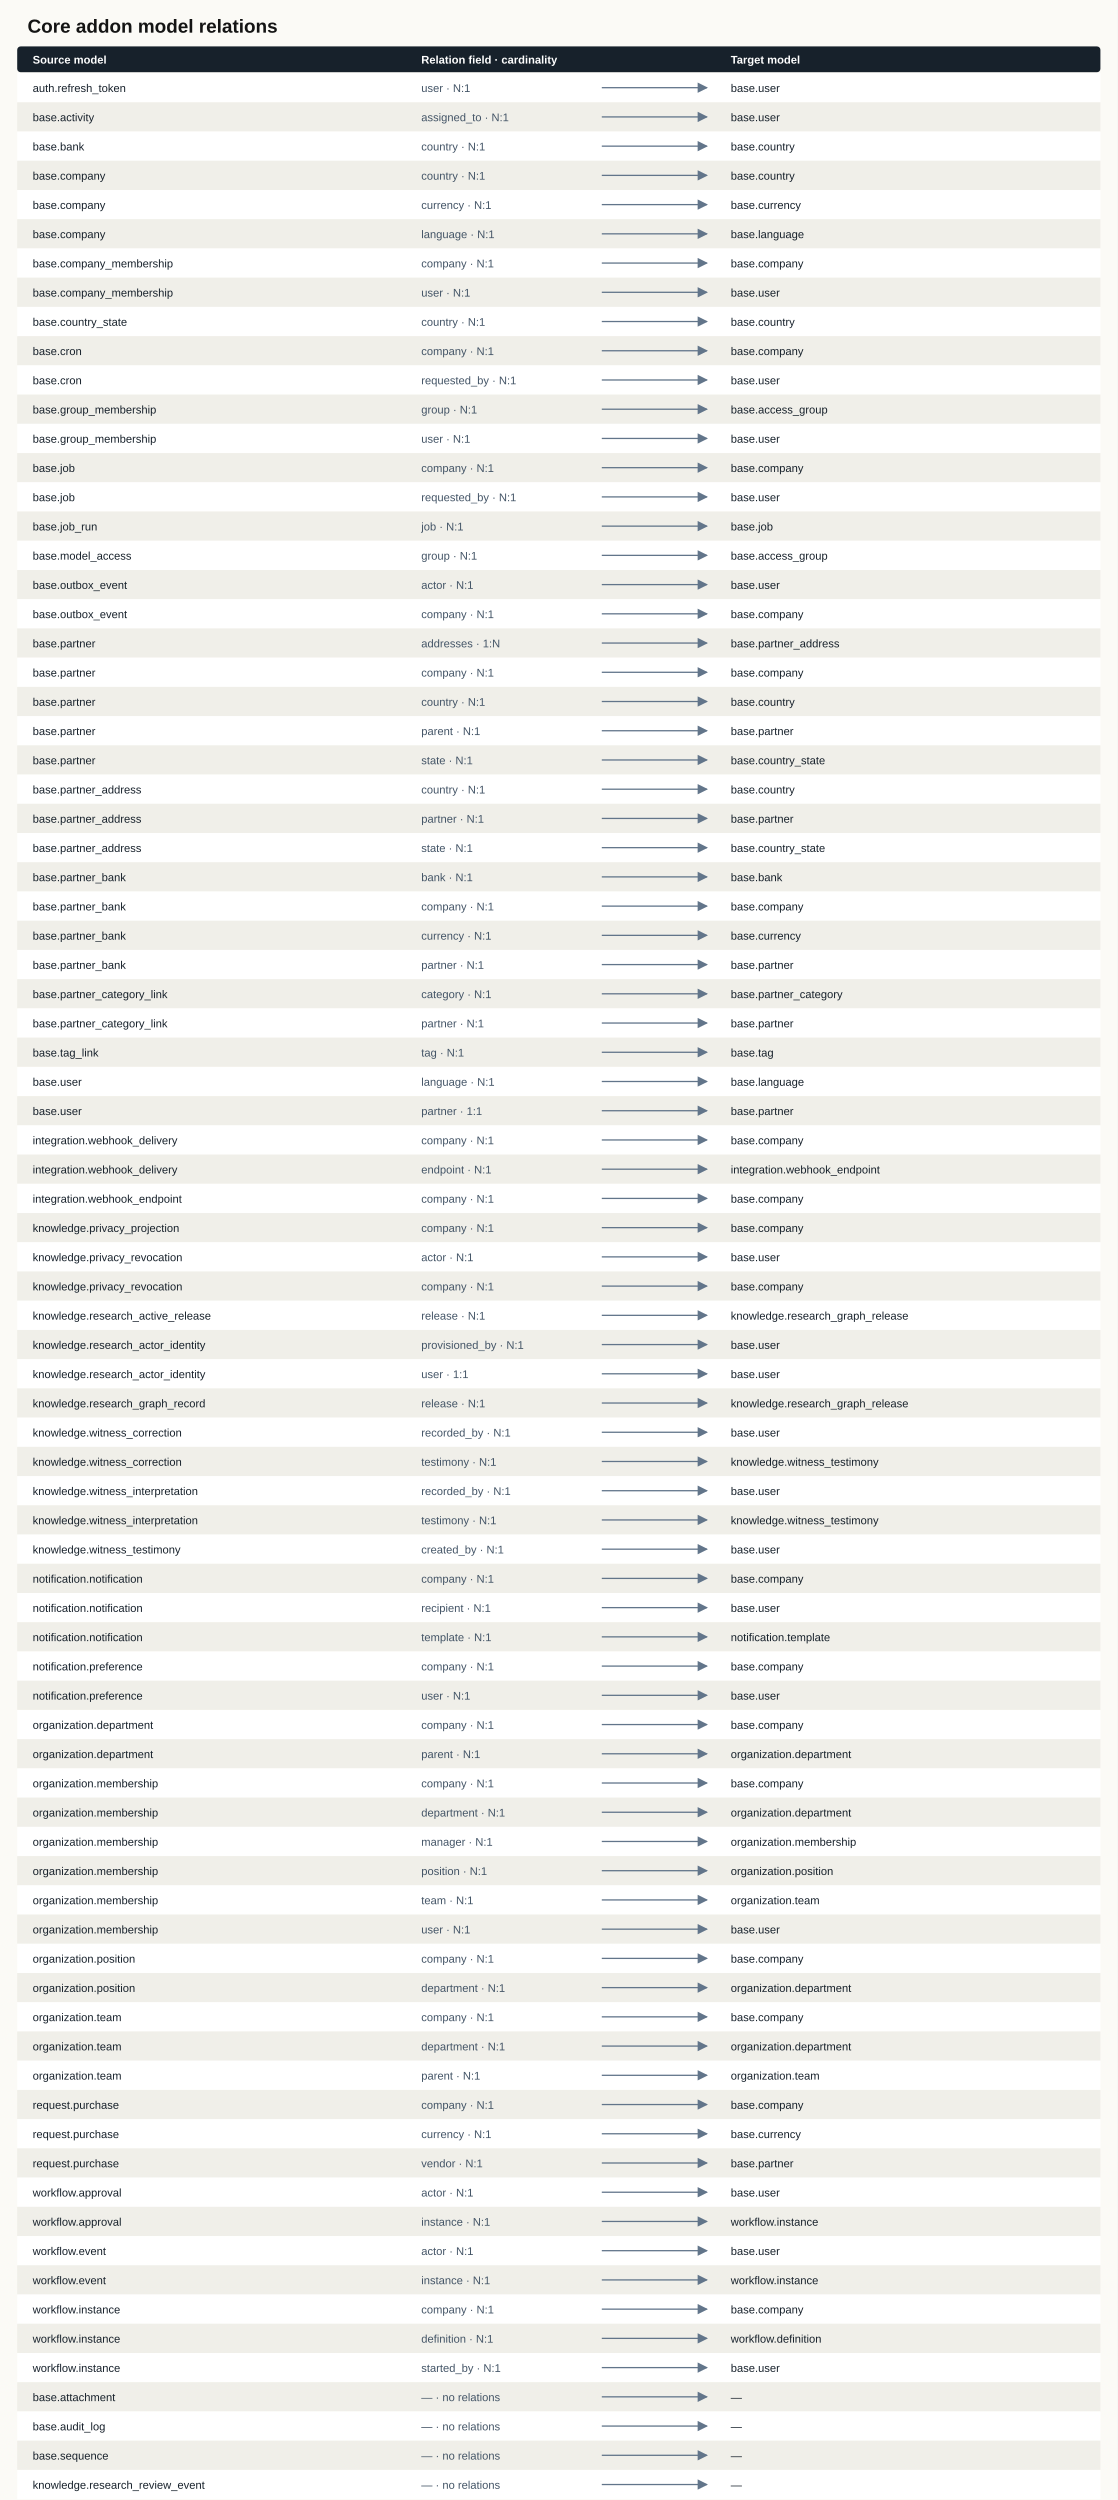
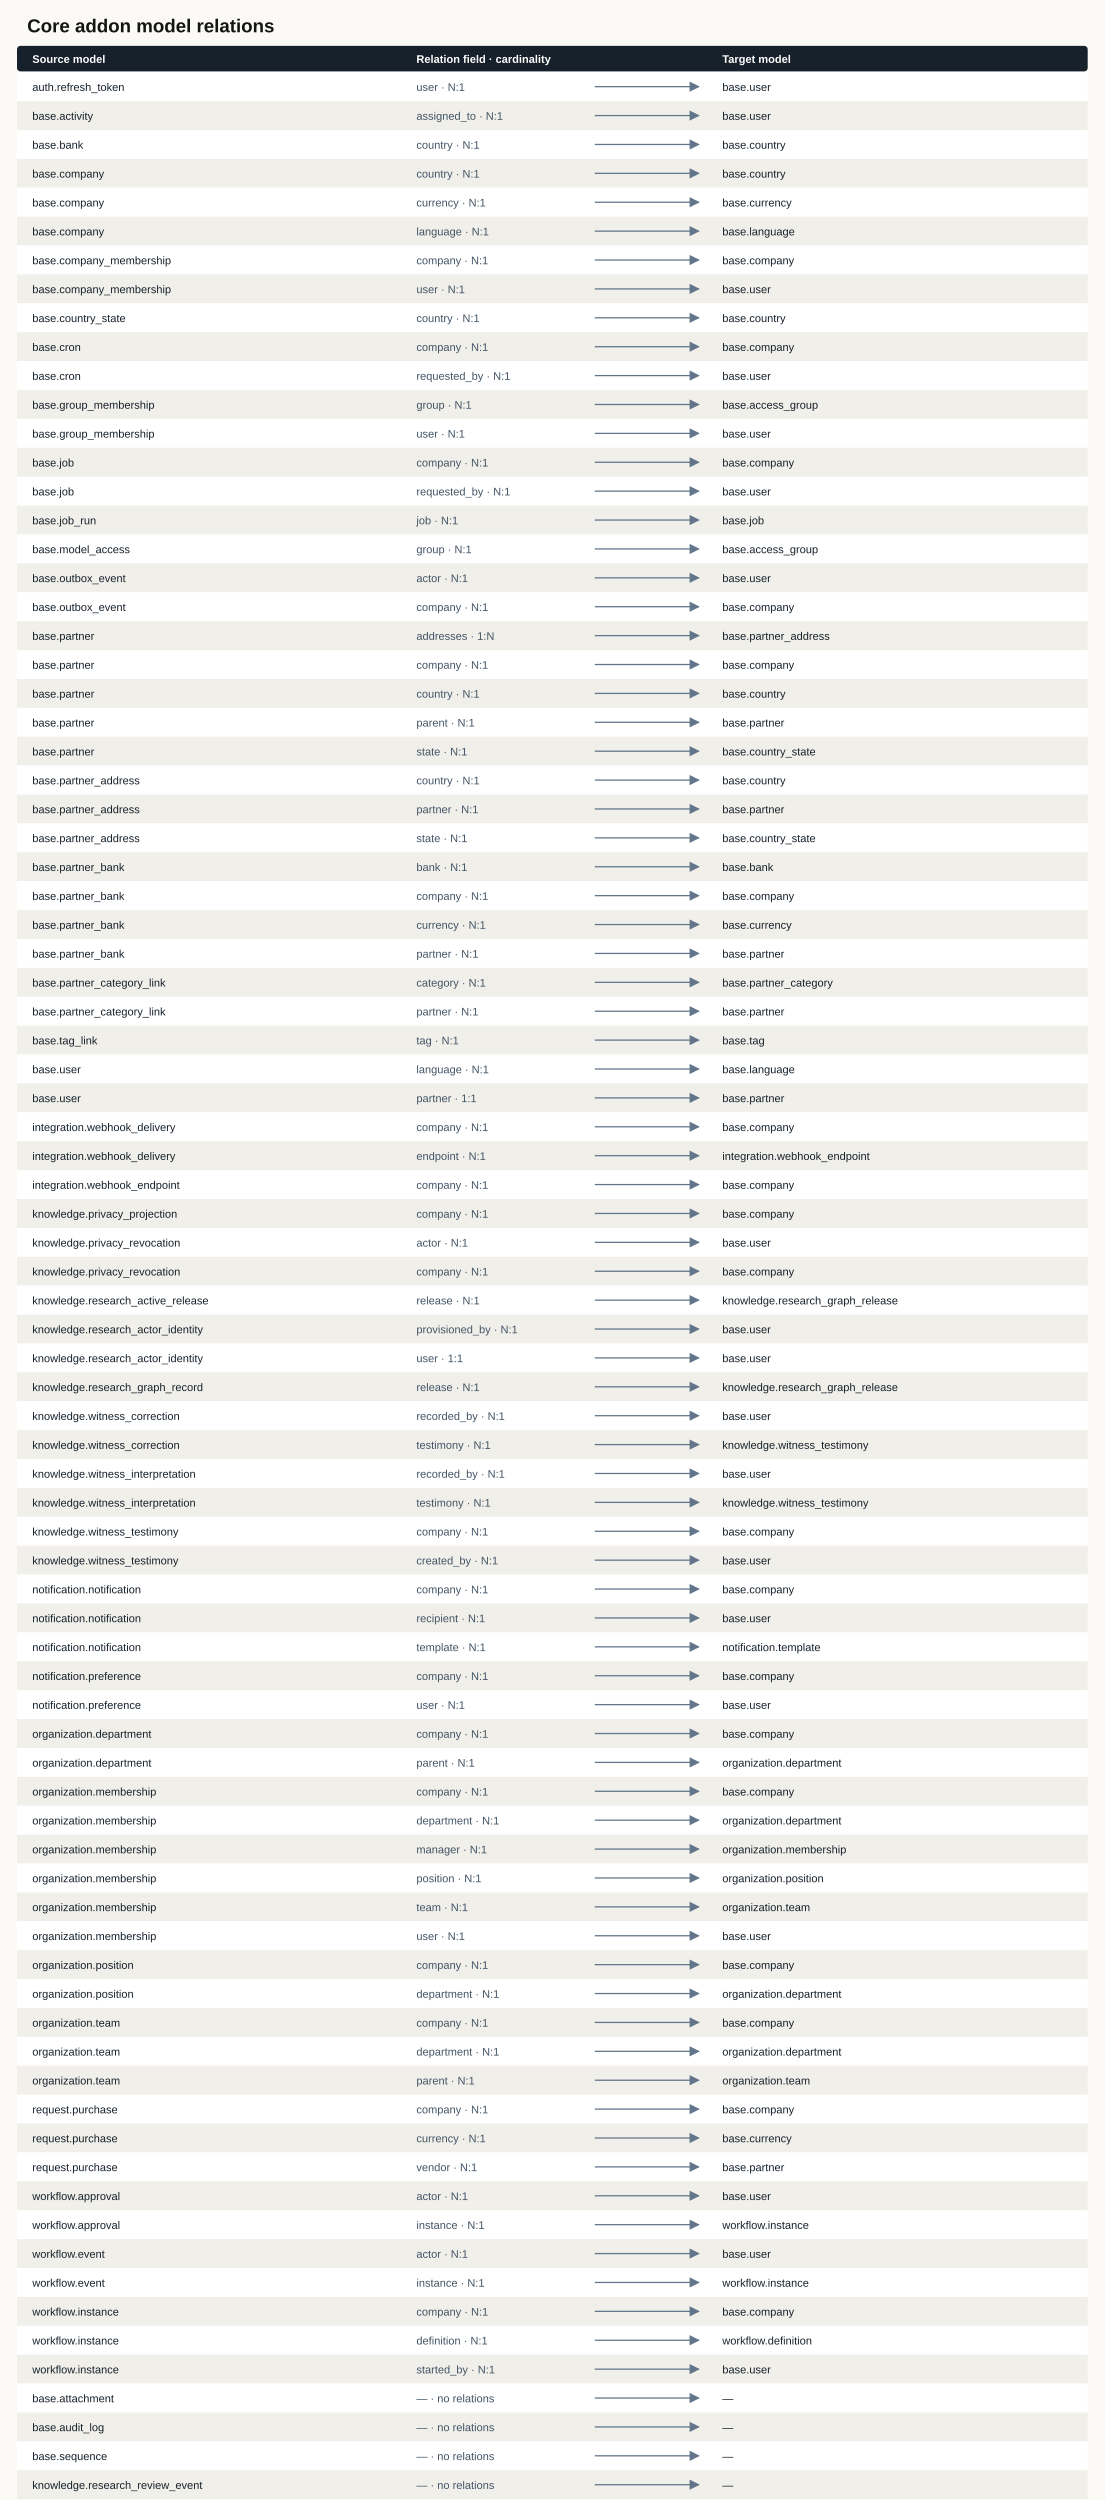
- <svg xmlns="http://www.w3.org/2000/svg" viewBox="0 0 1300 2908" role="img" aria-labelledby="diagram-title diagram-description">
+ <svg xmlns="http://www.w3.org/2000/svg" viewBox="0 0 1300 2942" role="img" aria-labelledby="diagram-title diagram-description">
  <rect width="100%" height="100%" fill="#fbfaf6" />
  <text x="32" y="38" fill="#141414" font-family="Arial,sans-serif" font-size="22" font-weight="700">Core addon model relations</text>
  <defs>
    <marker id="arrow" markerWidth="8" markerHeight="8" refX="7" refY="4" orient="auto">
      <path d="M 0 0 L 8 4 L 0 8 z" fill="#62758a" />
    </marker>
  </defs>
  <rect x="20" y="54" width="1260" height="30" rx="4" fill="#17212b" />
  <text x="38" y="74" fill="#ffffff" font-family="Arial,sans-serif" font-size="13" font-weight="700">Source model</text>
  <text x="490" y="74" fill="#ffffff" font-family="Arial,sans-serif" font-size="13" font-weight="700">Relation field · cardinality</text>
  <text x="850" y="74" fill="#ffffff" font-family="Arial,sans-serif" font-size="13" font-weight="700">Target model</text>
  <g>
    <rect x="20" y="85" width="1260" height="34" fill="#ffffff" />
    <text x="38" y="107" fill="#17212b" font-family="Arial,sans-serif" font-size="13">auth.refresh_token</text>
    <text x="490" y="107" fill="#435466" font-family="Arial,sans-serif" font-size="13">user · N:1</text>
    <path d="M 700 102 H 822" fill="none" stroke="#62758a" stroke-width="1.5" marker-end="url(#arrow)" />
    <text x="850" y="107" fill="#17212b" font-family="Arial,sans-serif" font-size="13">base.user</text>
  </g>
  <g>
    <rect x="20" y="119" width="1260" height="34" fill="#f0efe9" />
    <text x="38" y="141" fill="#17212b" font-family="Arial,sans-serif" font-size="13">base.activity</text>
    <text x="490" y="141" fill="#435466" font-family="Arial,sans-serif" font-size="13">assigned_to · N:1</text>
    <path d="M 700 136 H 822" fill="none" stroke="#62758a" stroke-width="1.5" marker-end="url(#arrow)" />
    <text x="850" y="141" fill="#17212b" font-family="Arial,sans-serif" font-size="13">base.user</text>
  </g>
  <g>
    <rect x="20" y="153" width="1260" height="34" fill="#ffffff" />
    <text x="38" y="175" fill="#17212b" font-family="Arial,sans-serif" font-size="13">base.bank</text>
    <text x="490" y="175" fill="#435466" font-family="Arial,sans-serif" font-size="13">country · N:1</text>
    <path d="M 700 170 H 822" fill="none" stroke="#62758a" stroke-width="1.5" marker-end="url(#arrow)" />
    <text x="850" y="175" fill="#17212b" font-family="Arial,sans-serif" font-size="13">base.country</text>
  </g>
  <g>
    <rect x="20" y="187" width="1260" height="34" fill="#f0efe9" />
    <text x="38" y="209" fill="#17212b" font-family="Arial,sans-serif" font-size="13">base.company</text>
    <text x="490" y="209" fill="#435466" font-family="Arial,sans-serif" font-size="13">country · N:1</text>
    <path d="M 700 204 H 822" fill="none" stroke="#62758a" stroke-width="1.5" marker-end="url(#arrow)" />
    <text x="850" y="209" fill="#17212b" font-family="Arial,sans-serif" font-size="13">base.country</text>
  </g>
  <g>
    <rect x="20" y="221" width="1260" height="34" fill="#ffffff" />
    <text x="38" y="243" fill="#17212b" font-family="Arial,sans-serif" font-size="13">base.company</text>
    <text x="490" y="243" fill="#435466" font-family="Arial,sans-serif" font-size="13">currency · N:1</text>
    <path d="M 700 238 H 822" fill="none" stroke="#62758a" stroke-width="1.5" marker-end="url(#arrow)" />
    <text x="850" y="243" fill="#17212b" font-family="Arial,sans-serif" font-size="13">base.currency</text>
  </g>
  <g>
    <rect x="20" y="255" width="1260" height="34" fill="#f0efe9" />
    <text x="38" y="277" fill="#17212b" font-family="Arial,sans-serif" font-size="13">base.company</text>
    <text x="490" y="277" fill="#435466" font-family="Arial,sans-serif" font-size="13">language · N:1</text>
    <path d="M 700 272 H 822" fill="none" stroke="#62758a" stroke-width="1.5" marker-end="url(#arrow)" />
    <text x="850" y="277" fill="#17212b" font-family="Arial,sans-serif" font-size="13">base.language</text>
  </g>
  <g>
    <rect x="20" y="289" width="1260" height="34" fill="#ffffff" />
    <text x="38" y="311" fill="#17212b" font-family="Arial,sans-serif" font-size="13">base.company_membership</text>
    <text x="490" y="311" fill="#435466" font-family="Arial,sans-serif" font-size="13">company · N:1</text>
    <path d="M 700 306 H 822" fill="none" stroke="#62758a" stroke-width="1.5" marker-end="url(#arrow)" />
    <text x="850" y="311" fill="#17212b" font-family="Arial,sans-serif" font-size="13">base.company</text>
  </g>
  <g>
    <rect x="20" y="323" width="1260" height="34" fill="#f0efe9" />
    <text x="38" y="345" fill="#17212b" font-family="Arial,sans-serif" font-size="13">base.company_membership</text>
    <text x="490" y="345" fill="#435466" font-family="Arial,sans-serif" font-size="13">user · N:1</text>
    <path d="M 700 340 H 822" fill="none" stroke="#62758a" stroke-width="1.5" marker-end="url(#arrow)" />
    <text x="850" y="345" fill="#17212b" font-family="Arial,sans-serif" font-size="13">base.user</text>
  </g>
  <g>
    <rect x="20" y="357" width="1260" height="34" fill="#ffffff" />
    <text x="38" y="379" fill="#17212b" font-family="Arial,sans-serif" font-size="13">base.country_state</text>
    <text x="490" y="379" fill="#435466" font-family="Arial,sans-serif" font-size="13">country · N:1</text>
    <path d="M 700 374 H 822" fill="none" stroke="#62758a" stroke-width="1.5" marker-end="url(#arrow)" />
    <text x="850" y="379" fill="#17212b" font-family="Arial,sans-serif" font-size="13">base.country</text>
  </g>
  <g>
    <rect x="20" y="391" width="1260" height="34" fill="#f0efe9" />
    <text x="38" y="413" fill="#17212b" font-family="Arial,sans-serif" font-size="13">base.cron</text>
    <text x="490" y="413" fill="#435466" font-family="Arial,sans-serif" font-size="13">company · N:1</text>
    <path d="M 700 408 H 822" fill="none" stroke="#62758a" stroke-width="1.5" marker-end="url(#arrow)" />
    <text x="850" y="413" fill="#17212b" font-family="Arial,sans-serif" font-size="13">base.company</text>
  </g>
  <g>
    <rect x="20" y="425" width="1260" height="34" fill="#ffffff" />
    <text x="38" y="447" fill="#17212b" font-family="Arial,sans-serif" font-size="13">base.cron</text>
    <text x="490" y="447" fill="#435466" font-family="Arial,sans-serif" font-size="13">requested_by · N:1</text>
    <path d="M 700 442 H 822" fill="none" stroke="#62758a" stroke-width="1.5" marker-end="url(#arrow)" />
    <text x="850" y="447" fill="#17212b" font-family="Arial,sans-serif" font-size="13">base.user</text>
  </g>
  <g>
    <rect x="20" y="459" width="1260" height="34" fill="#f0efe9" />
    <text x="38" y="481" fill="#17212b" font-family="Arial,sans-serif" font-size="13">base.group_membership</text>
    <text x="490" y="481" fill="#435466" font-family="Arial,sans-serif" font-size="13">group · N:1</text>
    <path d="M 700 476 H 822" fill="none" stroke="#62758a" stroke-width="1.5" marker-end="url(#arrow)" />
    <text x="850" y="481" fill="#17212b" font-family="Arial,sans-serif" font-size="13">base.access_group</text>
  </g>
  <g>
    <rect x="20" y="493" width="1260" height="34" fill="#ffffff" />
    <text x="38" y="515" fill="#17212b" font-family="Arial,sans-serif" font-size="13">base.group_membership</text>
    <text x="490" y="515" fill="#435466" font-family="Arial,sans-serif" font-size="13">user · N:1</text>
    <path d="M 700 510 H 822" fill="none" stroke="#62758a" stroke-width="1.5" marker-end="url(#arrow)" />
    <text x="850" y="515" fill="#17212b" font-family="Arial,sans-serif" font-size="13">base.user</text>
  </g>
  <g>
    <rect x="20" y="527" width="1260" height="34" fill="#f0efe9" />
    <text x="38" y="549" fill="#17212b" font-family="Arial,sans-serif" font-size="13">base.job</text>
    <text x="490" y="549" fill="#435466" font-family="Arial,sans-serif" font-size="13">company · N:1</text>
    <path d="M 700 544 H 822" fill="none" stroke="#62758a" stroke-width="1.5" marker-end="url(#arrow)" />
    <text x="850" y="549" fill="#17212b" font-family="Arial,sans-serif" font-size="13">base.company</text>
  </g>
  <g>
    <rect x="20" y="561" width="1260" height="34" fill="#ffffff" />
    <text x="38" y="583" fill="#17212b" font-family="Arial,sans-serif" font-size="13">base.job</text>
    <text x="490" y="583" fill="#435466" font-family="Arial,sans-serif" font-size="13">requested_by · N:1</text>
    <path d="M 700 578 H 822" fill="none" stroke="#62758a" stroke-width="1.5" marker-end="url(#arrow)" />
    <text x="850" y="583" fill="#17212b" font-family="Arial,sans-serif" font-size="13">base.user</text>
  </g>
  <g>
    <rect x="20" y="595" width="1260" height="34" fill="#f0efe9" />
    <text x="38" y="617" fill="#17212b" font-family="Arial,sans-serif" font-size="13">base.job_run</text>
    <text x="490" y="617" fill="#435466" font-family="Arial,sans-serif" font-size="13">job · N:1</text>
    <path d="M 700 612 H 822" fill="none" stroke="#62758a" stroke-width="1.5" marker-end="url(#arrow)" />
    <text x="850" y="617" fill="#17212b" font-family="Arial,sans-serif" font-size="13">base.job</text>
  </g>
  <g>
    <rect x="20" y="629" width="1260" height="34" fill="#ffffff" />
    <text x="38" y="651" fill="#17212b" font-family="Arial,sans-serif" font-size="13">base.model_access</text>
    <text x="490" y="651" fill="#435466" font-family="Arial,sans-serif" font-size="13">group · N:1</text>
    <path d="M 700 646 H 822" fill="none" stroke="#62758a" stroke-width="1.5" marker-end="url(#arrow)" />
    <text x="850" y="651" fill="#17212b" font-family="Arial,sans-serif" font-size="13">base.access_group</text>
  </g>
  <g>
    <rect x="20" y="663" width="1260" height="34" fill="#f0efe9" />
    <text x="38" y="685" fill="#17212b" font-family="Arial,sans-serif" font-size="13">base.outbox_event</text>
    <text x="490" y="685" fill="#435466" font-family="Arial,sans-serif" font-size="13">actor · N:1</text>
    <path d="M 700 680 H 822" fill="none" stroke="#62758a" stroke-width="1.5" marker-end="url(#arrow)" />
    <text x="850" y="685" fill="#17212b" font-family="Arial,sans-serif" font-size="13">base.user</text>
  </g>
  <g>
    <rect x="20" y="697" width="1260" height="34" fill="#ffffff" />
    <text x="38" y="719" fill="#17212b" font-family="Arial,sans-serif" font-size="13">base.outbox_event</text>
    <text x="490" y="719" fill="#435466" font-family="Arial,sans-serif" font-size="13">company · N:1</text>
    <path d="M 700 714 H 822" fill="none" stroke="#62758a" stroke-width="1.5" marker-end="url(#arrow)" />
    <text x="850" y="719" fill="#17212b" font-family="Arial,sans-serif" font-size="13">base.company</text>
  </g>
  <g>
    <rect x="20" y="731" width="1260" height="34" fill="#f0efe9" />
    <text x="38" y="753" fill="#17212b" font-family="Arial,sans-serif" font-size="13">base.partner</text>
    <text x="490" y="753" fill="#435466" font-family="Arial,sans-serif" font-size="13">addresses · 1:N</text>
    <path d="M 700 748 H 822" fill="none" stroke="#62758a" stroke-width="1.5" marker-end="url(#arrow)" />
    <text x="850" y="753" fill="#17212b" font-family="Arial,sans-serif" font-size="13">base.partner_address</text>
  </g>
  <g>
    <rect x="20" y="765" width="1260" height="34" fill="#ffffff" />
    <text x="38" y="787" fill="#17212b" font-family="Arial,sans-serif" font-size="13">base.partner</text>
    <text x="490" y="787" fill="#435466" font-family="Arial,sans-serif" font-size="13">company · N:1</text>
    <path d="M 700 782 H 822" fill="none" stroke="#62758a" stroke-width="1.5" marker-end="url(#arrow)" />
    <text x="850" y="787" fill="#17212b" font-family="Arial,sans-serif" font-size="13">base.company</text>
  </g>
  <g>
    <rect x="20" y="799" width="1260" height="34" fill="#f0efe9" />
    <text x="38" y="821" fill="#17212b" font-family="Arial,sans-serif" font-size="13">base.partner</text>
    <text x="490" y="821" fill="#435466" font-family="Arial,sans-serif" font-size="13">country · N:1</text>
    <path d="M 700 816 H 822" fill="none" stroke="#62758a" stroke-width="1.5" marker-end="url(#arrow)" />
    <text x="850" y="821" fill="#17212b" font-family="Arial,sans-serif" font-size="13">base.country</text>
  </g>
  <g>
    <rect x="20" y="833" width="1260" height="34" fill="#ffffff" />
    <text x="38" y="855" fill="#17212b" font-family="Arial,sans-serif" font-size="13">base.partner</text>
    <text x="490" y="855" fill="#435466" font-family="Arial,sans-serif" font-size="13">parent · N:1</text>
    <path d="M 700 850 H 822" fill="none" stroke="#62758a" stroke-width="1.5" marker-end="url(#arrow)" />
    <text x="850" y="855" fill="#17212b" font-family="Arial,sans-serif" font-size="13">base.partner</text>
  </g>
  <g>
    <rect x="20" y="867" width="1260" height="34" fill="#f0efe9" />
    <text x="38" y="889" fill="#17212b" font-family="Arial,sans-serif" font-size="13">base.partner</text>
    <text x="490" y="889" fill="#435466" font-family="Arial,sans-serif" font-size="13">state · N:1</text>
    <path d="M 700 884 H 822" fill="none" stroke="#62758a" stroke-width="1.5" marker-end="url(#arrow)" />
    <text x="850" y="889" fill="#17212b" font-family="Arial,sans-serif" font-size="13">base.country_state</text>
  </g>
  <g>
    <rect x="20" y="901" width="1260" height="34" fill="#ffffff" />
    <text x="38" y="923" fill="#17212b" font-family="Arial,sans-serif" font-size="13">base.partner_address</text>
    <text x="490" y="923" fill="#435466" font-family="Arial,sans-serif" font-size="13">country · N:1</text>
    <path d="M 700 918 H 822" fill="none" stroke="#62758a" stroke-width="1.5" marker-end="url(#arrow)" />
    <text x="850" y="923" fill="#17212b" font-family="Arial,sans-serif" font-size="13">base.country</text>
  </g>
  <g>
    <rect x="20" y="935" width="1260" height="34" fill="#f0efe9" />
    <text x="38" y="957" fill="#17212b" font-family="Arial,sans-serif" font-size="13">base.partner_address</text>
    <text x="490" y="957" fill="#435466" font-family="Arial,sans-serif" font-size="13">partner · N:1</text>
    <path d="M 700 952 H 822" fill="none" stroke="#62758a" stroke-width="1.5" marker-end="url(#arrow)" />
    <text x="850" y="957" fill="#17212b" font-family="Arial,sans-serif" font-size="13">base.partner</text>
  </g>
  <g>
    <rect x="20" y="969" width="1260" height="34" fill="#ffffff" />
    <text x="38" y="991" fill="#17212b" font-family="Arial,sans-serif" font-size="13">base.partner_address</text>
    <text x="490" y="991" fill="#435466" font-family="Arial,sans-serif" font-size="13">state · N:1</text>
    <path d="M 700 986 H 822" fill="none" stroke="#62758a" stroke-width="1.5" marker-end="url(#arrow)" />
    <text x="850" y="991" fill="#17212b" font-family="Arial,sans-serif" font-size="13">base.country_state</text>
  </g>
  <g>
    <rect x="20" y="1003" width="1260" height="34" fill="#f0efe9" />
    <text x="38" y="1025" fill="#17212b" font-family="Arial,sans-serif" font-size="13">base.partner_bank</text>
    <text x="490" y="1025" fill="#435466" font-family="Arial,sans-serif" font-size="13">bank · N:1</text>
    <path d="M 700 1020 H 822" fill="none" stroke="#62758a" stroke-width="1.5" marker-end="url(#arrow)" />
    <text x="850" y="1025" fill="#17212b" font-family="Arial,sans-serif" font-size="13">base.bank</text>
  </g>
  <g>
    <rect x="20" y="1037" width="1260" height="34" fill="#ffffff" />
    <text x="38" y="1059" fill="#17212b" font-family="Arial,sans-serif" font-size="13">base.partner_bank</text>
    <text x="490" y="1059" fill="#435466" font-family="Arial,sans-serif" font-size="13">company · N:1</text>
    <path d="M 700 1054 H 822" fill="none" stroke="#62758a" stroke-width="1.5" marker-end="url(#arrow)" />
    <text x="850" y="1059" fill="#17212b" font-family="Arial,sans-serif" font-size="13">base.company</text>
  </g>
  <g>
    <rect x="20" y="1071" width="1260" height="34" fill="#f0efe9" />
    <text x="38" y="1093" fill="#17212b" font-family="Arial,sans-serif" font-size="13">base.partner_bank</text>
    <text x="490" y="1093" fill="#435466" font-family="Arial,sans-serif" font-size="13">currency · N:1</text>
    <path d="M 700 1088 H 822" fill="none" stroke="#62758a" stroke-width="1.5" marker-end="url(#arrow)" />
    <text x="850" y="1093" fill="#17212b" font-family="Arial,sans-serif" font-size="13">base.currency</text>
  </g>
  <g>
    <rect x="20" y="1105" width="1260" height="34" fill="#ffffff" />
    <text x="38" y="1127" fill="#17212b" font-family="Arial,sans-serif" font-size="13">base.partner_bank</text>
    <text x="490" y="1127" fill="#435466" font-family="Arial,sans-serif" font-size="13">partner · N:1</text>
    <path d="M 700 1122 H 822" fill="none" stroke="#62758a" stroke-width="1.5" marker-end="url(#arrow)" />
    <text x="850" y="1127" fill="#17212b" font-family="Arial,sans-serif" font-size="13">base.partner</text>
  </g>
  <g>
    <rect x="20" y="1139" width="1260" height="34" fill="#f0efe9" />
    <text x="38" y="1161" fill="#17212b" font-family="Arial,sans-serif" font-size="13">base.partner_category_link</text>
    <text x="490" y="1161" fill="#435466" font-family="Arial,sans-serif" font-size="13">category · N:1</text>
    <path d="M 700 1156 H 822" fill="none" stroke="#62758a" stroke-width="1.5" marker-end="url(#arrow)" />
    <text x="850" y="1161" fill="#17212b" font-family="Arial,sans-serif" font-size="13">base.partner_category</text>
  </g>
  <g>
    <rect x="20" y="1173" width="1260" height="34" fill="#ffffff" />
    <text x="38" y="1195" fill="#17212b" font-family="Arial,sans-serif" font-size="13">base.partner_category_link</text>
    <text x="490" y="1195" fill="#435466" font-family="Arial,sans-serif" font-size="13">partner · N:1</text>
    <path d="M 700 1190 H 822" fill="none" stroke="#62758a" stroke-width="1.5" marker-end="url(#arrow)" />
    <text x="850" y="1195" fill="#17212b" font-family="Arial,sans-serif" font-size="13">base.partner</text>
  </g>
  <g>
    <rect x="20" y="1207" width="1260" height="34" fill="#f0efe9" />
    <text x="38" y="1229" fill="#17212b" font-family="Arial,sans-serif" font-size="13">base.tag_link</text>
    <text x="490" y="1229" fill="#435466" font-family="Arial,sans-serif" font-size="13">tag · N:1</text>
    <path d="M 700 1224 H 822" fill="none" stroke="#62758a" stroke-width="1.5" marker-end="url(#arrow)" />
    <text x="850" y="1229" fill="#17212b" font-family="Arial,sans-serif" font-size="13">base.tag</text>
  </g>
  <g>
    <rect x="20" y="1241" width="1260" height="34" fill="#ffffff" />
    <text x="38" y="1263" fill="#17212b" font-family="Arial,sans-serif" font-size="13">base.user</text>
    <text x="490" y="1263" fill="#435466" font-family="Arial,sans-serif" font-size="13">language · N:1</text>
    <path d="M 700 1258 H 822" fill="none" stroke="#62758a" stroke-width="1.5" marker-end="url(#arrow)" />
    <text x="850" y="1263" fill="#17212b" font-family="Arial,sans-serif" font-size="13">base.language</text>
  </g>
  <g>
    <rect x="20" y="1275" width="1260" height="34" fill="#f0efe9" />
    <text x="38" y="1297" fill="#17212b" font-family="Arial,sans-serif" font-size="13">base.user</text>
    <text x="490" y="1297" fill="#435466" font-family="Arial,sans-serif" font-size="13">partner · 1:1</text>
    <path d="M 700 1292 H 822" fill="none" stroke="#62758a" stroke-width="1.5" marker-end="url(#arrow)" />
    <text x="850" y="1297" fill="#17212b" font-family="Arial,sans-serif" font-size="13">base.partner</text>
  </g>
  <g>
    <rect x="20" y="1309" width="1260" height="34" fill="#ffffff" />
    <text x="38" y="1331" fill="#17212b" font-family="Arial,sans-serif" font-size="13">integration.webhook_delivery</text>
    <text x="490" y="1331" fill="#435466" font-family="Arial,sans-serif" font-size="13">company · N:1</text>
    <path d="M 700 1326 H 822" fill="none" stroke="#62758a" stroke-width="1.5" marker-end="url(#arrow)" />
    <text x="850" y="1331" fill="#17212b" font-family="Arial,sans-serif" font-size="13">base.company</text>
  </g>
  <g>
    <rect x="20" y="1343" width="1260" height="34" fill="#f0efe9" />
    <text x="38" y="1365" fill="#17212b" font-family="Arial,sans-serif" font-size="13">integration.webhook_delivery</text>
    <text x="490" y="1365" fill="#435466" font-family="Arial,sans-serif" font-size="13">endpoint · N:1</text>
    <path d="M 700 1360 H 822" fill="none" stroke="#62758a" stroke-width="1.5" marker-end="url(#arrow)" />
    <text x="850" y="1365" fill="#17212b" font-family="Arial,sans-serif" font-size="13">integration.webhook_endpoint</text>
  </g>
  <g>
    <rect x="20" y="1377" width="1260" height="34" fill="#ffffff" />
    <text x="38" y="1399" fill="#17212b" font-family="Arial,sans-serif" font-size="13">integration.webhook_endpoint</text>
    <text x="490" y="1399" fill="#435466" font-family="Arial,sans-serif" font-size="13">company · N:1</text>
    <path d="M 700 1394 H 822" fill="none" stroke="#62758a" stroke-width="1.5" marker-end="url(#arrow)" />
    <text x="850" y="1399" fill="#17212b" font-family="Arial,sans-serif" font-size="13">base.company</text>
  </g>
  <g>
    <rect x="20" y="1411" width="1260" height="34" fill="#f0efe9" />
    <text x="38" y="1433" fill="#17212b" font-family="Arial,sans-serif" font-size="13">knowledge.privacy_projection</text>
    <text x="490" y="1433" fill="#435466" font-family="Arial,sans-serif" font-size="13">company · N:1</text>
    <path d="M 700 1428 H 822" fill="none" stroke="#62758a" stroke-width="1.5" marker-end="url(#arrow)" />
    <text x="850" y="1433" fill="#17212b" font-family="Arial,sans-serif" font-size="13">base.company</text>
  </g>
  <g>
    <rect x="20" y="1445" width="1260" height="34" fill="#ffffff" />
    <text x="38" y="1467" fill="#17212b" font-family="Arial,sans-serif" font-size="13">knowledge.privacy_revocation</text>
    <text x="490" y="1467" fill="#435466" font-family="Arial,sans-serif" font-size="13">actor · N:1</text>
    <path d="M 700 1462 H 822" fill="none" stroke="#62758a" stroke-width="1.5" marker-end="url(#arrow)" />
    <text x="850" y="1467" fill="#17212b" font-family="Arial,sans-serif" font-size="13">base.user</text>
  </g>
  <g>
    <rect x="20" y="1479" width="1260" height="34" fill="#f0efe9" />
    <text x="38" y="1501" fill="#17212b" font-family="Arial,sans-serif" font-size="13">knowledge.privacy_revocation</text>
    <text x="490" y="1501" fill="#435466" font-family="Arial,sans-serif" font-size="13">company · N:1</text>
    <path d="M 700 1496 H 822" fill="none" stroke="#62758a" stroke-width="1.5" marker-end="url(#arrow)" />
    <text x="850" y="1501" fill="#17212b" font-family="Arial,sans-serif" font-size="13">base.company</text>
  </g>
  <g>
    <rect x="20" y="1513" width="1260" height="34" fill="#ffffff" />
    <text x="38" y="1535" fill="#17212b" font-family="Arial,sans-serif" font-size="13">knowledge.research_active_release</text>
    <text x="490" y="1535" fill="#435466" font-family="Arial,sans-serif" font-size="13">release · N:1</text>
    <path d="M 700 1530 H 822" fill="none" stroke="#62758a" stroke-width="1.5" marker-end="url(#arrow)" />
    <text x="850" y="1535" fill="#17212b" font-family="Arial,sans-serif" font-size="13">knowledge.research_graph_release</text>
  </g>
  <g>
    <rect x="20" y="1547" width="1260" height="34" fill="#f0efe9" />
    <text x="38" y="1569" fill="#17212b" font-family="Arial,sans-serif" font-size="13">knowledge.research_actor_identity</text>
    <text x="490" y="1569" fill="#435466" font-family="Arial,sans-serif" font-size="13">provisioned_by · N:1</text>
    <path d="M 700 1564 H 822" fill="none" stroke="#62758a" stroke-width="1.5" marker-end="url(#arrow)" />
    <text x="850" y="1569" fill="#17212b" font-family="Arial,sans-serif" font-size="13">base.user</text>
  </g>
  <g>
    <rect x="20" y="1581" width="1260" height="34" fill="#ffffff" />
    <text x="38" y="1603" fill="#17212b" font-family="Arial,sans-serif" font-size="13">knowledge.research_actor_identity</text>
    <text x="490" y="1603" fill="#435466" font-family="Arial,sans-serif" font-size="13">user · 1:1</text>
    <path d="M 700 1598 H 822" fill="none" stroke="#62758a" stroke-width="1.5" marker-end="url(#arrow)" />
    <text x="850" y="1603" fill="#17212b" font-family="Arial,sans-serif" font-size="13">base.user</text>
  </g>
  <g>
    <rect x="20" y="1615" width="1260" height="34" fill="#f0efe9" />
    <text x="38" y="1637" fill="#17212b" font-family="Arial,sans-serif" font-size="13">knowledge.research_graph_record</text>
    <text x="490" y="1637" fill="#435466" font-family="Arial,sans-serif" font-size="13">release · N:1</text>
    <path d="M 700 1632 H 822" fill="none" stroke="#62758a" stroke-width="1.5" marker-end="url(#arrow)" />
    <text x="850" y="1637" fill="#17212b" font-family="Arial,sans-serif" font-size="13">knowledge.research_graph_release</text>
  </g>
  <g>
    <rect x="20" y="1649" width="1260" height="34" fill="#ffffff" />
    <text x="38" y="1671" fill="#17212b" font-family="Arial,sans-serif" font-size="13">knowledge.witness_correction</text>
    <text x="490" y="1671" fill="#435466" font-family="Arial,sans-serif" font-size="13">recorded_by · N:1</text>
    <path d="M 700 1666 H 822" fill="none" stroke="#62758a" stroke-width="1.5" marker-end="url(#arrow)" />
    <text x="850" y="1671" fill="#17212b" font-family="Arial,sans-serif" font-size="13">base.user</text>
  </g>
  <g>
    <rect x="20" y="1683" width="1260" height="34" fill="#f0efe9" />
    <text x="38" y="1705" fill="#17212b" font-family="Arial,sans-serif" font-size="13">knowledge.witness_correction</text>
    <text x="490" y="1705" fill="#435466" font-family="Arial,sans-serif" font-size="13">testimony · N:1</text>
    <path d="M 700 1700 H 822" fill="none" stroke="#62758a" stroke-width="1.5" marker-end="url(#arrow)" />
    <text x="850" y="1705" fill="#17212b" font-family="Arial,sans-serif" font-size="13">knowledge.witness_testimony</text>
  </g>
  <g>
    <rect x="20" y="1717" width="1260" height="34" fill="#ffffff" />
    <text x="38" y="1739" fill="#17212b" font-family="Arial,sans-serif" font-size="13">knowledge.witness_interpretation</text>
    <text x="490" y="1739" fill="#435466" font-family="Arial,sans-serif" font-size="13">recorded_by · N:1</text>
    <path d="M 700 1734 H 822" fill="none" stroke="#62758a" stroke-width="1.5" marker-end="url(#arrow)" />
    <text x="850" y="1739" fill="#17212b" font-family="Arial,sans-serif" font-size="13">base.user</text>
  </g>
  <g>
    <rect x="20" y="1751" width="1260" height="34" fill="#f0efe9" />
    <text x="38" y="1773" fill="#17212b" font-family="Arial,sans-serif" font-size="13">knowledge.witness_interpretation</text>
    <text x="490" y="1773" fill="#435466" font-family="Arial,sans-serif" font-size="13">testimony · N:1</text>
    <path d="M 700 1768 H 822" fill="none" stroke="#62758a" stroke-width="1.5" marker-end="url(#arrow)" />
    <text x="850" y="1773" fill="#17212b" font-family="Arial,sans-serif" font-size="13">knowledge.witness_testimony</text>
  </g>
  <g>
    <rect x="20" y="1785" width="1260" height="34" fill="#ffffff" />
    <text x="38" y="1807" fill="#17212b" font-family="Arial,sans-serif" font-size="13">knowledge.witness_testimony</text>
-     <text x="490" y="1807" fill="#435466" font-family="Arial,sans-serif" font-size="13">created_by · N:1</text>
+     <text x="490" y="1807" fill="#435466" font-family="Arial,sans-serif" font-size="13">company · N:1</text>
    <path d="M 700 1802 H 822" fill="none" stroke="#62758a" stroke-width="1.5" marker-end="url(#arrow)" />
-     <text x="850" y="1807" fill="#17212b" font-family="Arial,sans-serif" font-size="13">base.user</text>
+     <text x="850" y="1807" fill="#17212b" font-family="Arial,sans-serif" font-size="13">base.company</text>
  </g>
  <g>
    <rect x="20" y="1819" width="1260" height="34" fill="#f0efe9" />
-     <text x="38" y="1841" fill="#17212b" font-family="Arial,sans-serif" font-size="13">notification.notification</text>
-     <text x="490" y="1841" fill="#435466" font-family="Arial,sans-serif" font-size="13">company · N:1</text>
+     <text x="38" y="1841" fill="#17212b" font-family="Arial,sans-serif" font-size="13">knowledge.witness_testimony</text>
+     <text x="490" y="1841" fill="#435466" font-family="Arial,sans-serif" font-size="13">created_by · N:1</text>
    <path d="M 700 1836 H 822" fill="none" stroke="#62758a" stroke-width="1.5" marker-end="url(#arrow)" />
-     <text x="850" y="1841" fill="#17212b" font-family="Arial,sans-serif" font-size="13">base.company</text>
+     <text x="850" y="1841" fill="#17212b" font-family="Arial,sans-serif" font-size="13">base.user</text>
  </g>
  <g>
    <rect x="20" y="1853" width="1260" height="34" fill="#ffffff" />
    <text x="38" y="1875" fill="#17212b" font-family="Arial,sans-serif" font-size="13">notification.notification</text>
-     <text x="490" y="1875" fill="#435466" font-family="Arial,sans-serif" font-size="13">recipient · N:1</text>
+     <text x="490" y="1875" fill="#435466" font-family="Arial,sans-serif" font-size="13">company · N:1</text>
    <path d="M 700 1870 H 822" fill="none" stroke="#62758a" stroke-width="1.5" marker-end="url(#arrow)" />
-     <text x="850" y="1875" fill="#17212b" font-family="Arial,sans-serif" font-size="13">base.user</text>
+     <text x="850" y="1875" fill="#17212b" font-family="Arial,sans-serif" font-size="13">base.company</text>
  </g>
  <g>
    <rect x="20" y="1887" width="1260" height="34" fill="#f0efe9" />
    <text x="38" y="1909" fill="#17212b" font-family="Arial,sans-serif" font-size="13">notification.notification</text>
-     <text x="490" y="1909" fill="#435466" font-family="Arial,sans-serif" font-size="13">template · N:1</text>
+     <text x="490" y="1909" fill="#435466" font-family="Arial,sans-serif" font-size="13">recipient · N:1</text>
    <path d="M 700 1904 H 822" fill="none" stroke="#62758a" stroke-width="1.5" marker-end="url(#arrow)" />
-     <text x="850" y="1909" fill="#17212b" font-family="Arial,sans-serif" font-size="13">notification.template</text>
+     <text x="850" y="1909" fill="#17212b" font-family="Arial,sans-serif" font-size="13">base.user</text>
  </g>
  <g>
    <rect x="20" y="1921" width="1260" height="34" fill="#ffffff" />
-     <text x="38" y="1943" fill="#17212b" font-family="Arial,sans-serif" font-size="13">notification.preference</text>
-     <text x="490" y="1943" fill="#435466" font-family="Arial,sans-serif" font-size="13">company · N:1</text>
+     <text x="38" y="1943" fill="#17212b" font-family="Arial,sans-serif" font-size="13">notification.notification</text>
+     <text x="490" y="1943" fill="#435466" font-family="Arial,sans-serif" font-size="13">template · N:1</text>
    <path d="M 700 1938 H 822" fill="none" stroke="#62758a" stroke-width="1.5" marker-end="url(#arrow)" />
-     <text x="850" y="1943" fill="#17212b" font-family="Arial,sans-serif" font-size="13">base.company</text>
+     <text x="850" y="1943" fill="#17212b" font-family="Arial,sans-serif" font-size="13">notification.template</text>
  </g>
  <g>
    <rect x="20" y="1955" width="1260" height="34" fill="#f0efe9" />
    <text x="38" y="1977" fill="#17212b" font-family="Arial,sans-serif" font-size="13">notification.preference</text>
-     <text x="490" y="1977" fill="#435466" font-family="Arial,sans-serif" font-size="13">user · N:1</text>
+     <text x="490" y="1977" fill="#435466" font-family="Arial,sans-serif" font-size="13">company · N:1</text>
    <path d="M 700 1972 H 822" fill="none" stroke="#62758a" stroke-width="1.5" marker-end="url(#arrow)" />
-     <text x="850" y="1977" fill="#17212b" font-family="Arial,sans-serif" font-size="13">base.user</text>
+     <text x="850" y="1977" fill="#17212b" font-family="Arial,sans-serif" font-size="13">base.company</text>
  </g>
  <g>
    <rect x="20" y="1989" width="1260" height="34" fill="#ffffff" />
-     <text x="38" y="2011" fill="#17212b" font-family="Arial,sans-serif" font-size="13">organization.department</text>
-     <text x="490" y="2011" fill="#435466" font-family="Arial,sans-serif" font-size="13">company · N:1</text>
+     <text x="38" y="2011" fill="#17212b" font-family="Arial,sans-serif" font-size="13">notification.preference</text>
+     <text x="490" y="2011" fill="#435466" font-family="Arial,sans-serif" font-size="13">user · N:1</text>
    <path d="M 700 2006 H 822" fill="none" stroke="#62758a" stroke-width="1.5" marker-end="url(#arrow)" />
-     <text x="850" y="2011" fill="#17212b" font-family="Arial,sans-serif" font-size="13">base.company</text>
+     <text x="850" y="2011" fill="#17212b" font-family="Arial,sans-serif" font-size="13">base.user</text>
  </g>
  <g>
    <rect x="20" y="2023" width="1260" height="34" fill="#f0efe9" />
    <text x="38" y="2045" fill="#17212b" font-family="Arial,sans-serif" font-size="13">organization.department</text>
-     <text x="490" y="2045" fill="#435466" font-family="Arial,sans-serif" font-size="13">parent · N:1</text>
+     <text x="490" y="2045" fill="#435466" font-family="Arial,sans-serif" font-size="13">company · N:1</text>
    <path d="M 700 2040 H 822" fill="none" stroke="#62758a" stroke-width="1.5" marker-end="url(#arrow)" />
-     <text x="850" y="2045" fill="#17212b" font-family="Arial,sans-serif" font-size="13">organization.department</text>
+     <text x="850" y="2045" fill="#17212b" font-family="Arial,sans-serif" font-size="13">base.company</text>
  </g>
  <g>
    <rect x="20" y="2057" width="1260" height="34" fill="#ffffff" />
-     <text x="38" y="2079" fill="#17212b" font-family="Arial,sans-serif" font-size="13">organization.membership</text>
-     <text x="490" y="2079" fill="#435466" font-family="Arial,sans-serif" font-size="13">company · N:1</text>
+     <text x="38" y="2079" fill="#17212b" font-family="Arial,sans-serif" font-size="13">organization.department</text>
+     <text x="490" y="2079" fill="#435466" font-family="Arial,sans-serif" font-size="13">parent · N:1</text>
    <path d="M 700 2074 H 822" fill="none" stroke="#62758a" stroke-width="1.5" marker-end="url(#arrow)" />
-     <text x="850" y="2079" fill="#17212b" font-family="Arial,sans-serif" font-size="13">base.company</text>
+     <text x="850" y="2079" fill="#17212b" font-family="Arial,sans-serif" font-size="13">organization.department</text>
  </g>
  <g>
    <rect x="20" y="2091" width="1260" height="34" fill="#f0efe9" />
    <text x="38" y="2113" fill="#17212b" font-family="Arial,sans-serif" font-size="13">organization.membership</text>
-     <text x="490" y="2113" fill="#435466" font-family="Arial,sans-serif" font-size="13">department · N:1</text>
+     <text x="490" y="2113" fill="#435466" font-family="Arial,sans-serif" font-size="13">company · N:1</text>
    <path d="M 700 2108 H 822" fill="none" stroke="#62758a" stroke-width="1.5" marker-end="url(#arrow)" />
-     <text x="850" y="2113" fill="#17212b" font-family="Arial,sans-serif" font-size="13">organization.department</text>
+     <text x="850" y="2113" fill="#17212b" font-family="Arial,sans-serif" font-size="13">base.company</text>
  </g>
  <g>
    <rect x="20" y="2125" width="1260" height="34" fill="#ffffff" />
    <text x="38" y="2147" fill="#17212b" font-family="Arial,sans-serif" font-size="13">organization.membership</text>
-     <text x="490" y="2147" fill="#435466" font-family="Arial,sans-serif" font-size="13">manager · N:1</text>
+     <text x="490" y="2147" fill="#435466" font-family="Arial,sans-serif" font-size="13">department · N:1</text>
    <path d="M 700 2142 H 822" fill="none" stroke="#62758a" stroke-width="1.5" marker-end="url(#arrow)" />
-     <text x="850" y="2147" fill="#17212b" font-family="Arial,sans-serif" font-size="13">organization.membership</text>
+     <text x="850" y="2147" fill="#17212b" font-family="Arial,sans-serif" font-size="13">organization.department</text>
  </g>
  <g>
    <rect x="20" y="2159" width="1260" height="34" fill="#f0efe9" />
    <text x="38" y="2181" fill="#17212b" font-family="Arial,sans-serif" font-size="13">organization.membership</text>
-     <text x="490" y="2181" fill="#435466" font-family="Arial,sans-serif" font-size="13">position · N:1</text>
+     <text x="490" y="2181" fill="#435466" font-family="Arial,sans-serif" font-size="13">manager · N:1</text>
    <path d="M 700 2176 H 822" fill="none" stroke="#62758a" stroke-width="1.5" marker-end="url(#arrow)" />
-     <text x="850" y="2181" fill="#17212b" font-family="Arial,sans-serif" font-size="13">organization.position</text>
+     <text x="850" y="2181" fill="#17212b" font-family="Arial,sans-serif" font-size="13">organization.membership</text>
  </g>
  <g>
    <rect x="20" y="2193" width="1260" height="34" fill="#ffffff" />
    <text x="38" y="2215" fill="#17212b" font-family="Arial,sans-serif" font-size="13">organization.membership</text>
-     <text x="490" y="2215" fill="#435466" font-family="Arial,sans-serif" font-size="13">team · N:1</text>
+     <text x="490" y="2215" fill="#435466" font-family="Arial,sans-serif" font-size="13">position · N:1</text>
    <path d="M 700 2210 H 822" fill="none" stroke="#62758a" stroke-width="1.5" marker-end="url(#arrow)" />
-     <text x="850" y="2215" fill="#17212b" font-family="Arial,sans-serif" font-size="13">organization.team</text>
+     <text x="850" y="2215" fill="#17212b" font-family="Arial,sans-serif" font-size="13">organization.position</text>
  </g>
  <g>
    <rect x="20" y="2227" width="1260" height="34" fill="#f0efe9" />
    <text x="38" y="2249" fill="#17212b" font-family="Arial,sans-serif" font-size="13">organization.membership</text>
-     <text x="490" y="2249" fill="#435466" font-family="Arial,sans-serif" font-size="13">user · N:1</text>
+     <text x="490" y="2249" fill="#435466" font-family="Arial,sans-serif" font-size="13">team · N:1</text>
    <path d="M 700 2244 H 822" fill="none" stroke="#62758a" stroke-width="1.5" marker-end="url(#arrow)" />
-     <text x="850" y="2249" fill="#17212b" font-family="Arial,sans-serif" font-size="13">base.user</text>
+     <text x="850" y="2249" fill="#17212b" font-family="Arial,sans-serif" font-size="13">organization.team</text>
  </g>
  <g>
    <rect x="20" y="2261" width="1260" height="34" fill="#ffffff" />
-     <text x="38" y="2283" fill="#17212b" font-family="Arial,sans-serif" font-size="13">organization.position</text>
-     <text x="490" y="2283" fill="#435466" font-family="Arial,sans-serif" font-size="13">company · N:1</text>
+     <text x="38" y="2283" fill="#17212b" font-family="Arial,sans-serif" font-size="13">organization.membership</text>
+     <text x="490" y="2283" fill="#435466" font-family="Arial,sans-serif" font-size="13">user · N:1</text>
    <path d="M 700 2278 H 822" fill="none" stroke="#62758a" stroke-width="1.5" marker-end="url(#arrow)" />
-     <text x="850" y="2283" fill="#17212b" font-family="Arial,sans-serif" font-size="13">base.company</text>
+     <text x="850" y="2283" fill="#17212b" font-family="Arial,sans-serif" font-size="13">base.user</text>
  </g>
  <g>
    <rect x="20" y="2295" width="1260" height="34" fill="#f0efe9" />
    <text x="38" y="2317" fill="#17212b" font-family="Arial,sans-serif" font-size="13">organization.position</text>
-     <text x="490" y="2317" fill="#435466" font-family="Arial,sans-serif" font-size="13">department · N:1</text>
+     <text x="490" y="2317" fill="#435466" font-family="Arial,sans-serif" font-size="13">company · N:1</text>
    <path d="M 700 2312 H 822" fill="none" stroke="#62758a" stroke-width="1.5" marker-end="url(#arrow)" />
-     <text x="850" y="2317" fill="#17212b" font-family="Arial,sans-serif" font-size="13">organization.department</text>
+     <text x="850" y="2317" fill="#17212b" font-family="Arial,sans-serif" font-size="13">base.company</text>
  </g>
  <g>
    <rect x="20" y="2329" width="1260" height="34" fill="#ffffff" />
-     <text x="38" y="2351" fill="#17212b" font-family="Arial,sans-serif" font-size="13">organization.team</text>
-     <text x="490" y="2351" fill="#435466" font-family="Arial,sans-serif" font-size="13">company · N:1</text>
+     <text x="38" y="2351" fill="#17212b" font-family="Arial,sans-serif" font-size="13">organization.position</text>
+     <text x="490" y="2351" fill="#435466" font-family="Arial,sans-serif" font-size="13">department · N:1</text>
    <path d="M 700 2346 H 822" fill="none" stroke="#62758a" stroke-width="1.5" marker-end="url(#arrow)" />
-     <text x="850" y="2351" fill="#17212b" font-family="Arial,sans-serif" font-size="13">base.company</text>
+     <text x="850" y="2351" fill="#17212b" font-family="Arial,sans-serif" font-size="13">organization.department</text>
  </g>
  <g>
    <rect x="20" y="2363" width="1260" height="34" fill="#f0efe9" />
    <text x="38" y="2385" fill="#17212b" font-family="Arial,sans-serif" font-size="13">organization.team</text>
-     <text x="490" y="2385" fill="#435466" font-family="Arial,sans-serif" font-size="13">department · N:1</text>
+     <text x="490" y="2385" fill="#435466" font-family="Arial,sans-serif" font-size="13">company · N:1</text>
    <path d="M 700 2380 H 822" fill="none" stroke="#62758a" stroke-width="1.5" marker-end="url(#arrow)" />
-     <text x="850" y="2385" fill="#17212b" font-family="Arial,sans-serif" font-size="13">organization.department</text>
+     <text x="850" y="2385" fill="#17212b" font-family="Arial,sans-serif" font-size="13">base.company</text>
  </g>
  <g>
    <rect x="20" y="2397" width="1260" height="34" fill="#ffffff" />
    <text x="38" y="2419" fill="#17212b" font-family="Arial,sans-serif" font-size="13">organization.team</text>
-     <text x="490" y="2419" fill="#435466" font-family="Arial,sans-serif" font-size="13">parent · N:1</text>
+     <text x="490" y="2419" fill="#435466" font-family="Arial,sans-serif" font-size="13">department · N:1</text>
    <path d="M 700 2414 H 822" fill="none" stroke="#62758a" stroke-width="1.5" marker-end="url(#arrow)" />
-     <text x="850" y="2419" fill="#17212b" font-family="Arial,sans-serif" font-size="13">organization.team</text>
+     <text x="850" y="2419" fill="#17212b" font-family="Arial,sans-serif" font-size="13">organization.department</text>
  </g>
  <g>
    <rect x="20" y="2431" width="1260" height="34" fill="#f0efe9" />
-     <text x="38" y="2453" fill="#17212b" font-family="Arial,sans-serif" font-size="13">request.purchase</text>
-     <text x="490" y="2453" fill="#435466" font-family="Arial,sans-serif" font-size="13">company · N:1</text>
+     <text x="38" y="2453" fill="#17212b" font-family="Arial,sans-serif" font-size="13">organization.team</text>
+     <text x="490" y="2453" fill="#435466" font-family="Arial,sans-serif" font-size="13">parent · N:1</text>
    <path d="M 700 2448 H 822" fill="none" stroke="#62758a" stroke-width="1.5" marker-end="url(#arrow)" />
-     <text x="850" y="2453" fill="#17212b" font-family="Arial,sans-serif" font-size="13">base.company</text>
+     <text x="850" y="2453" fill="#17212b" font-family="Arial,sans-serif" font-size="13">organization.team</text>
  </g>
  <g>
    <rect x="20" y="2465" width="1260" height="34" fill="#ffffff" />
    <text x="38" y="2487" fill="#17212b" font-family="Arial,sans-serif" font-size="13">request.purchase</text>
-     <text x="490" y="2487" fill="#435466" font-family="Arial,sans-serif" font-size="13">currency · N:1</text>
+     <text x="490" y="2487" fill="#435466" font-family="Arial,sans-serif" font-size="13">company · N:1</text>
    <path d="M 700 2482 H 822" fill="none" stroke="#62758a" stroke-width="1.5" marker-end="url(#arrow)" />
-     <text x="850" y="2487" fill="#17212b" font-family="Arial,sans-serif" font-size="13">base.currency</text>
+     <text x="850" y="2487" fill="#17212b" font-family="Arial,sans-serif" font-size="13">base.company</text>
  </g>
  <g>
    <rect x="20" y="2499" width="1260" height="34" fill="#f0efe9" />
    <text x="38" y="2521" fill="#17212b" font-family="Arial,sans-serif" font-size="13">request.purchase</text>
-     <text x="490" y="2521" fill="#435466" font-family="Arial,sans-serif" font-size="13">vendor · N:1</text>
+     <text x="490" y="2521" fill="#435466" font-family="Arial,sans-serif" font-size="13">currency · N:1</text>
    <path d="M 700 2516 H 822" fill="none" stroke="#62758a" stroke-width="1.5" marker-end="url(#arrow)" />
-     <text x="850" y="2521" fill="#17212b" font-family="Arial,sans-serif" font-size="13">base.partner</text>
+     <text x="850" y="2521" fill="#17212b" font-family="Arial,sans-serif" font-size="13">base.currency</text>
  </g>
  <g>
    <rect x="20" y="2533" width="1260" height="34" fill="#ffffff" />
-     <text x="38" y="2555" fill="#17212b" font-family="Arial,sans-serif" font-size="13">workflow.approval</text>
-     <text x="490" y="2555" fill="#435466" font-family="Arial,sans-serif" font-size="13">actor · N:1</text>
+     <text x="38" y="2555" fill="#17212b" font-family="Arial,sans-serif" font-size="13">request.purchase</text>
+     <text x="490" y="2555" fill="#435466" font-family="Arial,sans-serif" font-size="13">vendor · N:1</text>
    <path d="M 700 2550 H 822" fill="none" stroke="#62758a" stroke-width="1.5" marker-end="url(#arrow)" />
-     <text x="850" y="2555" fill="#17212b" font-family="Arial,sans-serif" font-size="13">base.user</text>
+     <text x="850" y="2555" fill="#17212b" font-family="Arial,sans-serif" font-size="13">base.partner</text>
  </g>
  <g>
    <rect x="20" y="2567" width="1260" height="34" fill="#f0efe9" />
    <text x="38" y="2589" fill="#17212b" font-family="Arial,sans-serif" font-size="13">workflow.approval</text>
-     <text x="490" y="2589" fill="#435466" font-family="Arial,sans-serif" font-size="13">instance · N:1</text>
+     <text x="490" y="2589" fill="#435466" font-family="Arial,sans-serif" font-size="13">actor · N:1</text>
    <path d="M 700 2584 H 822" fill="none" stroke="#62758a" stroke-width="1.5" marker-end="url(#arrow)" />
-     <text x="850" y="2589" fill="#17212b" font-family="Arial,sans-serif" font-size="13">workflow.instance</text>
+     <text x="850" y="2589" fill="#17212b" font-family="Arial,sans-serif" font-size="13">base.user</text>
  </g>
  <g>
    <rect x="20" y="2601" width="1260" height="34" fill="#ffffff" />
-     <text x="38" y="2623" fill="#17212b" font-family="Arial,sans-serif" font-size="13">workflow.event</text>
-     <text x="490" y="2623" fill="#435466" font-family="Arial,sans-serif" font-size="13">actor · N:1</text>
+     <text x="38" y="2623" fill="#17212b" font-family="Arial,sans-serif" font-size="13">workflow.approval</text>
+     <text x="490" y="2623" fill="#435466" font-family="Arial,sans-serif" font-size="13">instance · N:1</text>
    <path d="M 700 2618 H 822" fill="none" stroke="#62758a" stroke-width="1.5" marker-end="url(#arrow)" />
-     <text x="850" y="2623" fill="#17212b" font-family="Arial,sans-serif" font-size="13">base.user</text>
+     <text x="850" y="2623" fill="#17212b" font-family="Arial,sans-serif" font-size="13">workflow.instance</text>
  </g>
  <g>
    <rect x="20" y="2635" width="1260" height="34" fill="#f0efe9" />
    <text x="38" y="2657" fill="#17212b" font-family="Arial,sans-serif" font-size="13">workflow.event</text>
-     <text x="490" y="2657" fill="#435466" font-family="Arial,sans-serif" font-size="13">instance · N:1</text>
+     <text x="490" y="2657" fill="#435466" font-family="Arial,sans-serif" font-size="13">actor · N:1</text>
    <path d="M 700 2652 H 822" fill="none" stroke="#62758a" stroke-width="1.5" marker-end="url(#arrow)" />
-     <text x="850" y="2657" fill="#17212b" font-family="Arial,sans-serif" font-size="13">workflow.instance</text>
+     <text x="850" y="2657" fill="#17212b" font-family="Arial,sans-serif" font-size="13">base.user</text>
  </g>
  <g>
    <rect x="20" y="2669" width="1260" height="34" fill="#ffffff" />
-     <text x="38" y="2691" fill="#17212b" font-family="Arial,sans-serif" font-size="13">workflow.instance</text>
-     <text x="490" y="2691" fill="#435466" font-family="Arial,sans-serif" font-size="13">company · N:1</text>
+     <text x="38" y="2691" fill="#17212b" font-family="Arial,sans-serif" font-size="13">workflow.event</text>
+     <text x="490" y="2691" fill="#435466" font-family="Arial,sans-serif" font-size="13">instance · N:1</text>
    <path d="M 700 2686 H 822" fill="none" stroke="#62758a" stroke-width="1.5" marker-end="url(#arrow)" />
-     <text x="850" y="2691" fill="#17212b" font-family="Arial,sans-serif" font-size="13">base.company</text>
+     <text x="850" y="2691" fill="#17212b" font-family="Arial,sans-serif" font-size="13">workflow.instance</text>
  </g>
  <g>
    <rect x="20" y="2703" width="1260" height="34" fill="#f0efe9" />
    <text x="38" y="2725" fill="#17212b" font-family="Arial,sans-serif" font-size="13">workflow.instance</text>
-     <text x="490" y="2725" fill="#435466" font-family="Arial,sans-serif" font-size="13">definition · N:1</text>
+     <text x="490" y="2725" fill="#435466" font-family="Arial,sans-serif" font-size="13">company · N:1</text>
    <path d="M 700 2720 H 822" fill="none" stroke="#62758a" stroke-width="1.5" marker-end="url(#arrow)" />
-     <text x="850" y="2725" fill="#17212b" font-family="Arial,sans-serif" font-size="13">workflow.definition</text>
+     <text x="850" y="2725" fill="#17212b" font-family="Arial,sans-serif" font-size="13">base.company</text>
  </g>
  <g>
    <rect x="20" y="2737" width="1260" height="34" fill="#ffffff" />
    <text x="38" y="2759" fill="#17212b" font-family="Arial,sans-serif" font-size="13">workflow.instance</text>
-     <text x="490" y="2759" fill="#435466" font-family="Arial,sans-serif" font-size="13">started_by · N:1</text>
+     <text x="490" y="2759" fill="#435466" font-family="Arial,sans-serif" font-size="13">definition · N:1</text>
    <path d="M 700 2754 H 822" fill="none" stroke="#62758a" stroke-width="1.5" marker-end="url(#arrow)" />
-     <text x="850" y="2759" fill="#17212b" font-family="Arial,sans-serif" font-size="13">base.user</text>
+     <text x="850" y="2759" fill="#17212b" font-family="Arial,sans-serif" font-size="13">workflow.definition</text>
  </g>
  <g>
    <rect x="20" y="2771" width="1260" height="34" fill="#f0efe9" />
-     <text x="38" y="2793" fill="#17212b" font-family="Arial,sans-serif" font-size="13">base.attachment</text>
-     <text x="490" y="2793" fill="#435466" font-family="Arial,sans-serif" font-size="13">— · no relations</text>
+     <text x="38" y="2793" fill="#17212b" font-family="Arial,sans-serif" font-size="13">workflow.instance</text>
+     <text x="490" y="2793" fill="#435466" font-family="Arial,sans-serif" font-size="13">started_by · N:1</text>
    <path d="M 700 2788 H 822" fill="none" stroke="#62758a" stroke-width="1.5" marker-end="url(#arrow)" />
-     <text x="850" y="2793" fill="#17212b" font-family="Arial,sans-serif" font-size="13">—</text>
+     <text x="850" y="2793" fill="#17212b" font-family="Arial,sans-serif" font-size="13">base.user</text>
  </g>
  <g>
    <rect x="20" y="2805" width="1260" height="34" fill="#ffffff" />
-     <text x="38" y="2827" fill="#17212b" font-family="Arial,sans-serif" font-size="13">base.audit_log</text>
+     <text x="38" y="2827" fill="#17212b" font-family="Arial,sans-serif" font-size="13">base.attachment</text>
    <text x="490" y="2827" fill="#435466" font-family="Arial,sans-serif" font-size="13">— · no relations</text>
    <path d="M 700 2822 H 822" fill="none" stroke="#62758a" stroke-width="1.5" marker-end="url(#arrow)" />
    <text x="850" y="2827" fill="#17212b" font-family="Arial,sans-serif" font-size="13">—</text>
  </g>
  <g>
    <rect x="20" y="2839" width="1260" height="34" fill="#f0efe9" />
-     <text x="38" y="2861" fill="#17212b" font-family="Arial,sans-serif" font-size="13">base.sequence</text>
+     <text x="38" y="2861" fill="#17212b" font-family="Arial,sans-serif" font-size="13">base.audit_log</text>
    <text x="490" y="2861" fill="#435466" font-family="Arial,sans-serif" font-size="13">— · no relations</text>
    <path d="M 700 2856 H 822" fill="none" stroke="#62758a" stroke-width="1.5" marker-end="url(#arrow)" />
    <text x="850" y="2861" fill="#17212b" font-family="Arial,sans-serif" font-size="13">—</text>
  </g>
  <g>
    <rect x="20" y="2873" width="1260" height="34" fill="#ffffff" />
-     <text x="38" y="2895" fill="#17212b" font-family="Arial,sans-serif" font-size="13">knowledge.research_review_event</text>
+     <text x="38" y="2895" fill="#17212b" font-family="Arial,sans-serif" font-size="13">base.sequence</text>
    <text x="490" y="2895" fill="#435466" font-family="Arial,sans-serif" font-size="13">— · no relations</text>
    <path d="M 700 2890 H 822" fill="none" stroke="#62758a" stroke-width="1.5" marker-end="url(#arrow)" />
    <text x="850" y="2895" fill="#17212b" font-family="Arial,sans-serif" font-size="13">—</text>
  </g>
+   <g>
+     <rect x="20" y="2907" width="1260" height="34" fill="#f0efe9" />
+     <text x="38" y="2929" fill="#17212b" font-family="Arial,sans-serif" font-size="13">knowledge.research_review_event</text>
+     <text x="490" y="2929" fill="#435466" font-family="Arial,sans-serif" font-size="13">— · no relations</text>
+     <path d="M 700 2924 H 822" fill="none" stroke="#62758a" stroke-width="1.5" marker-end="url(#arrow)" />
+     <text x="850" y="2929" fill="#17212b" font-family="Arial,sans-serif" font-size="13">—</text>
+   </g>
</svg>
